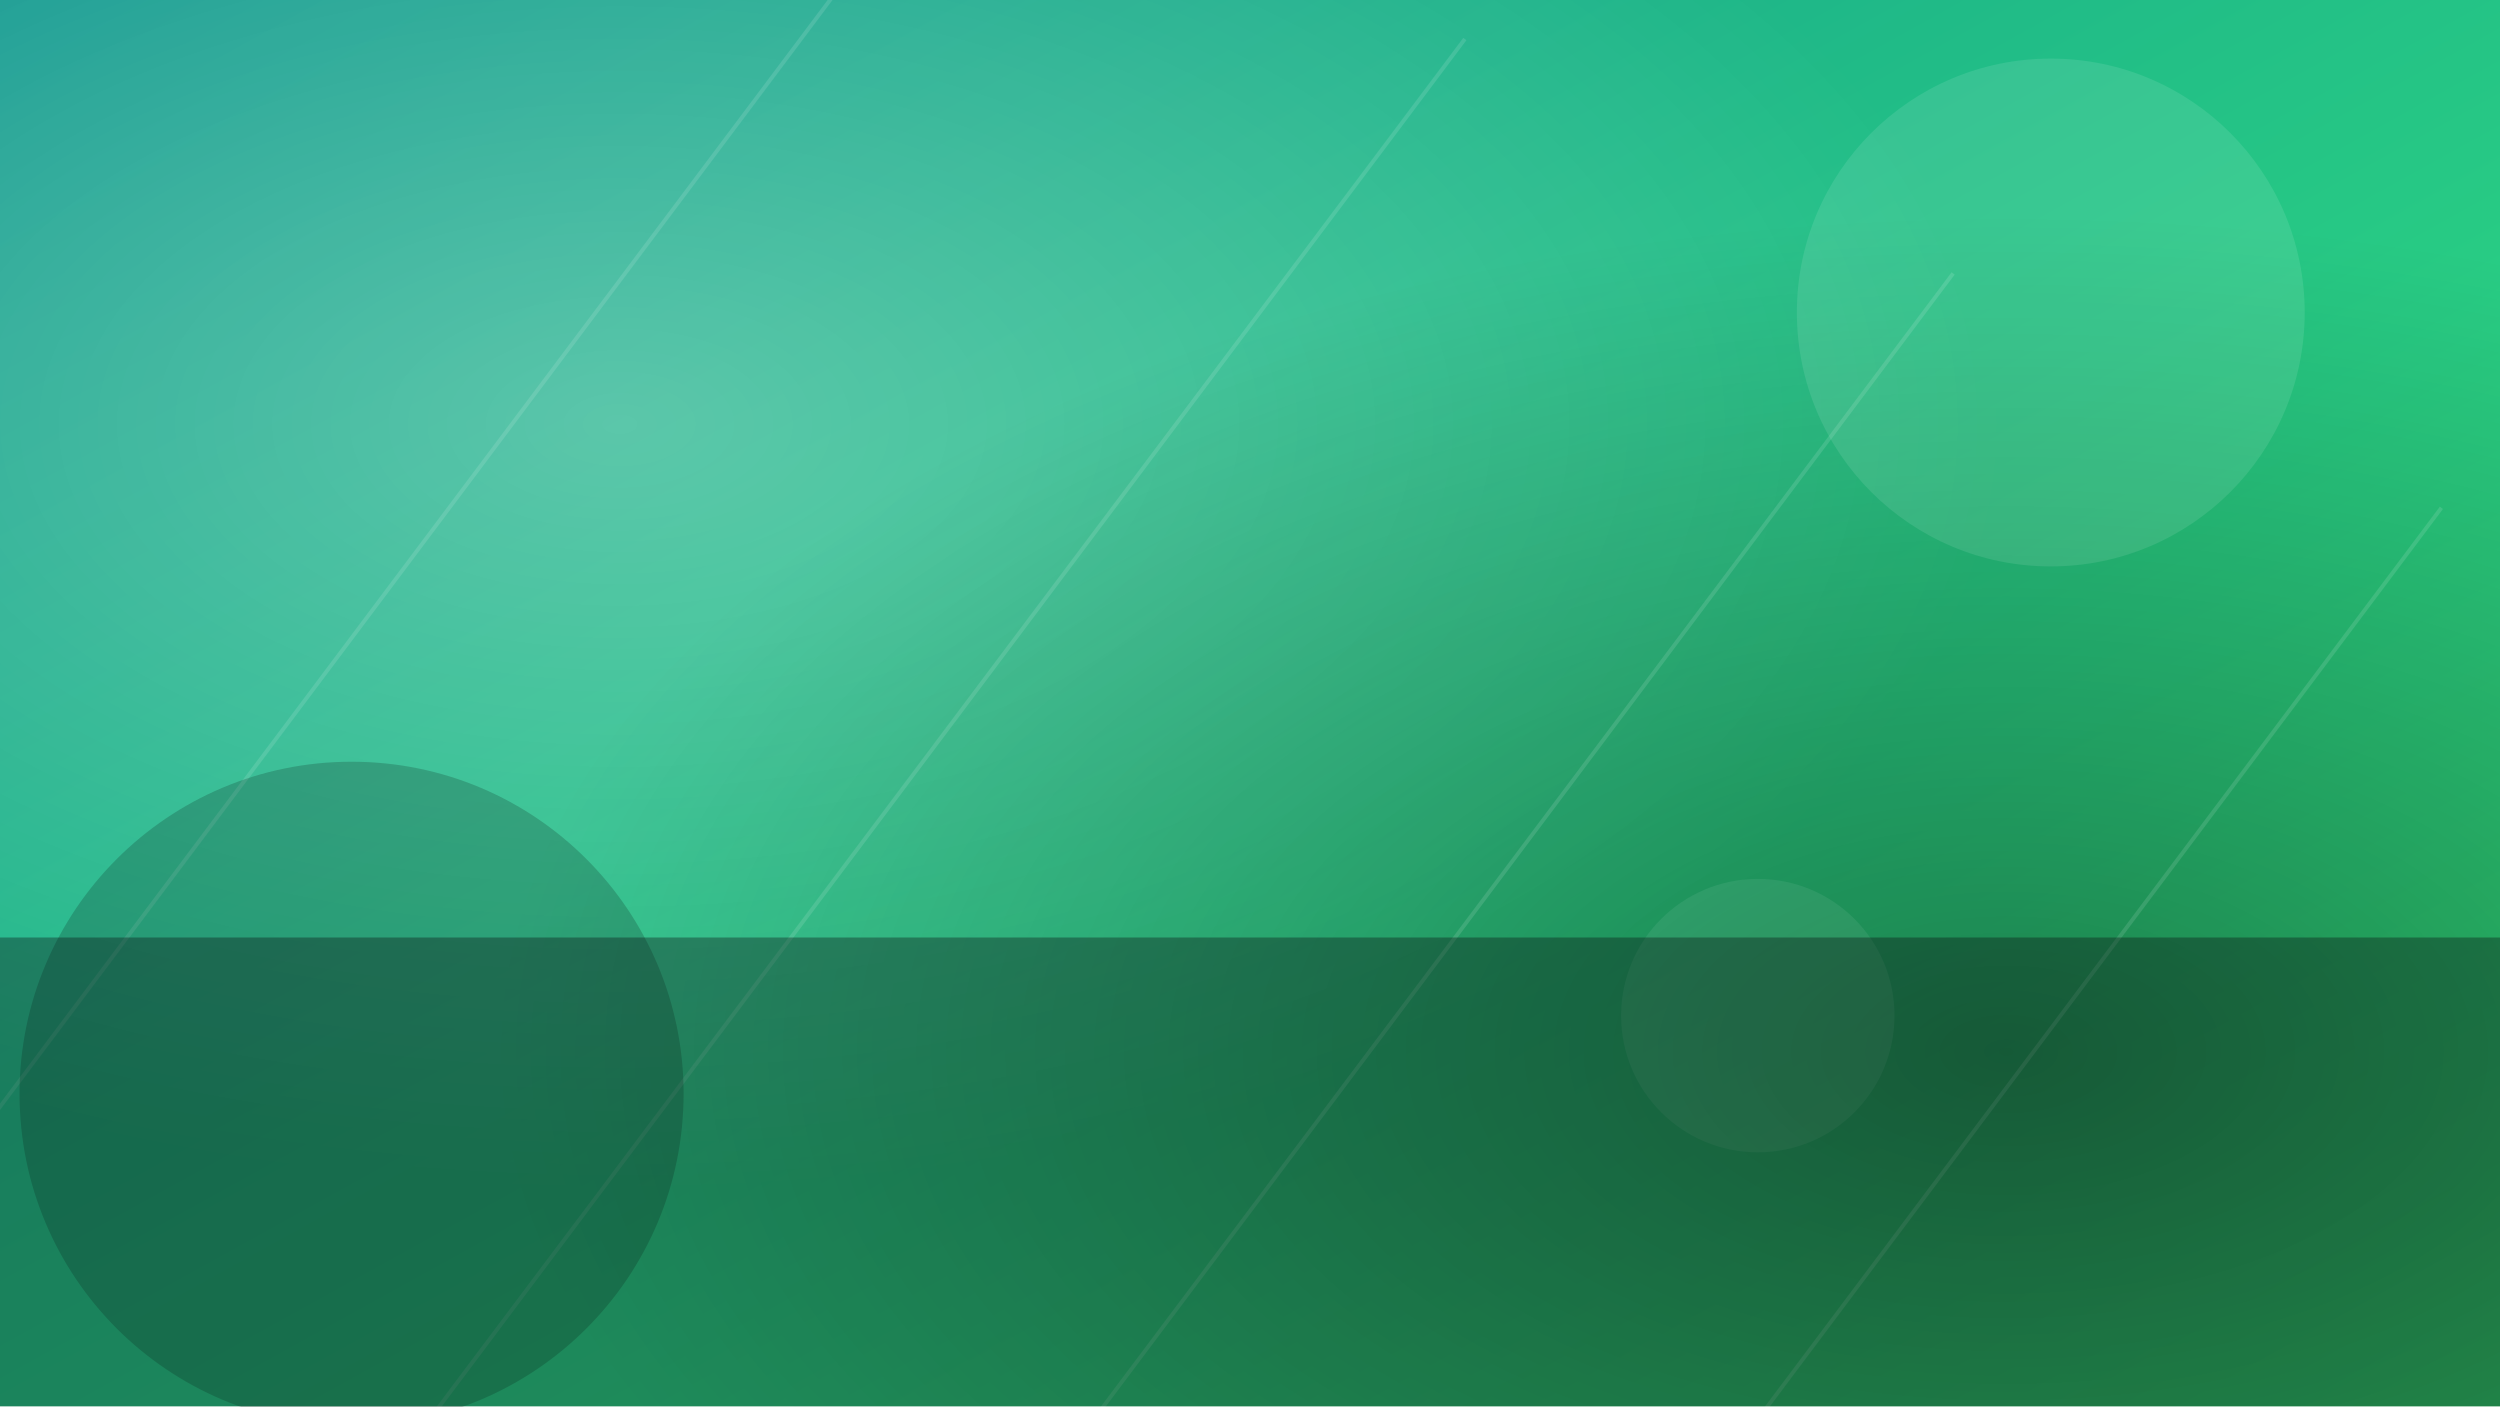
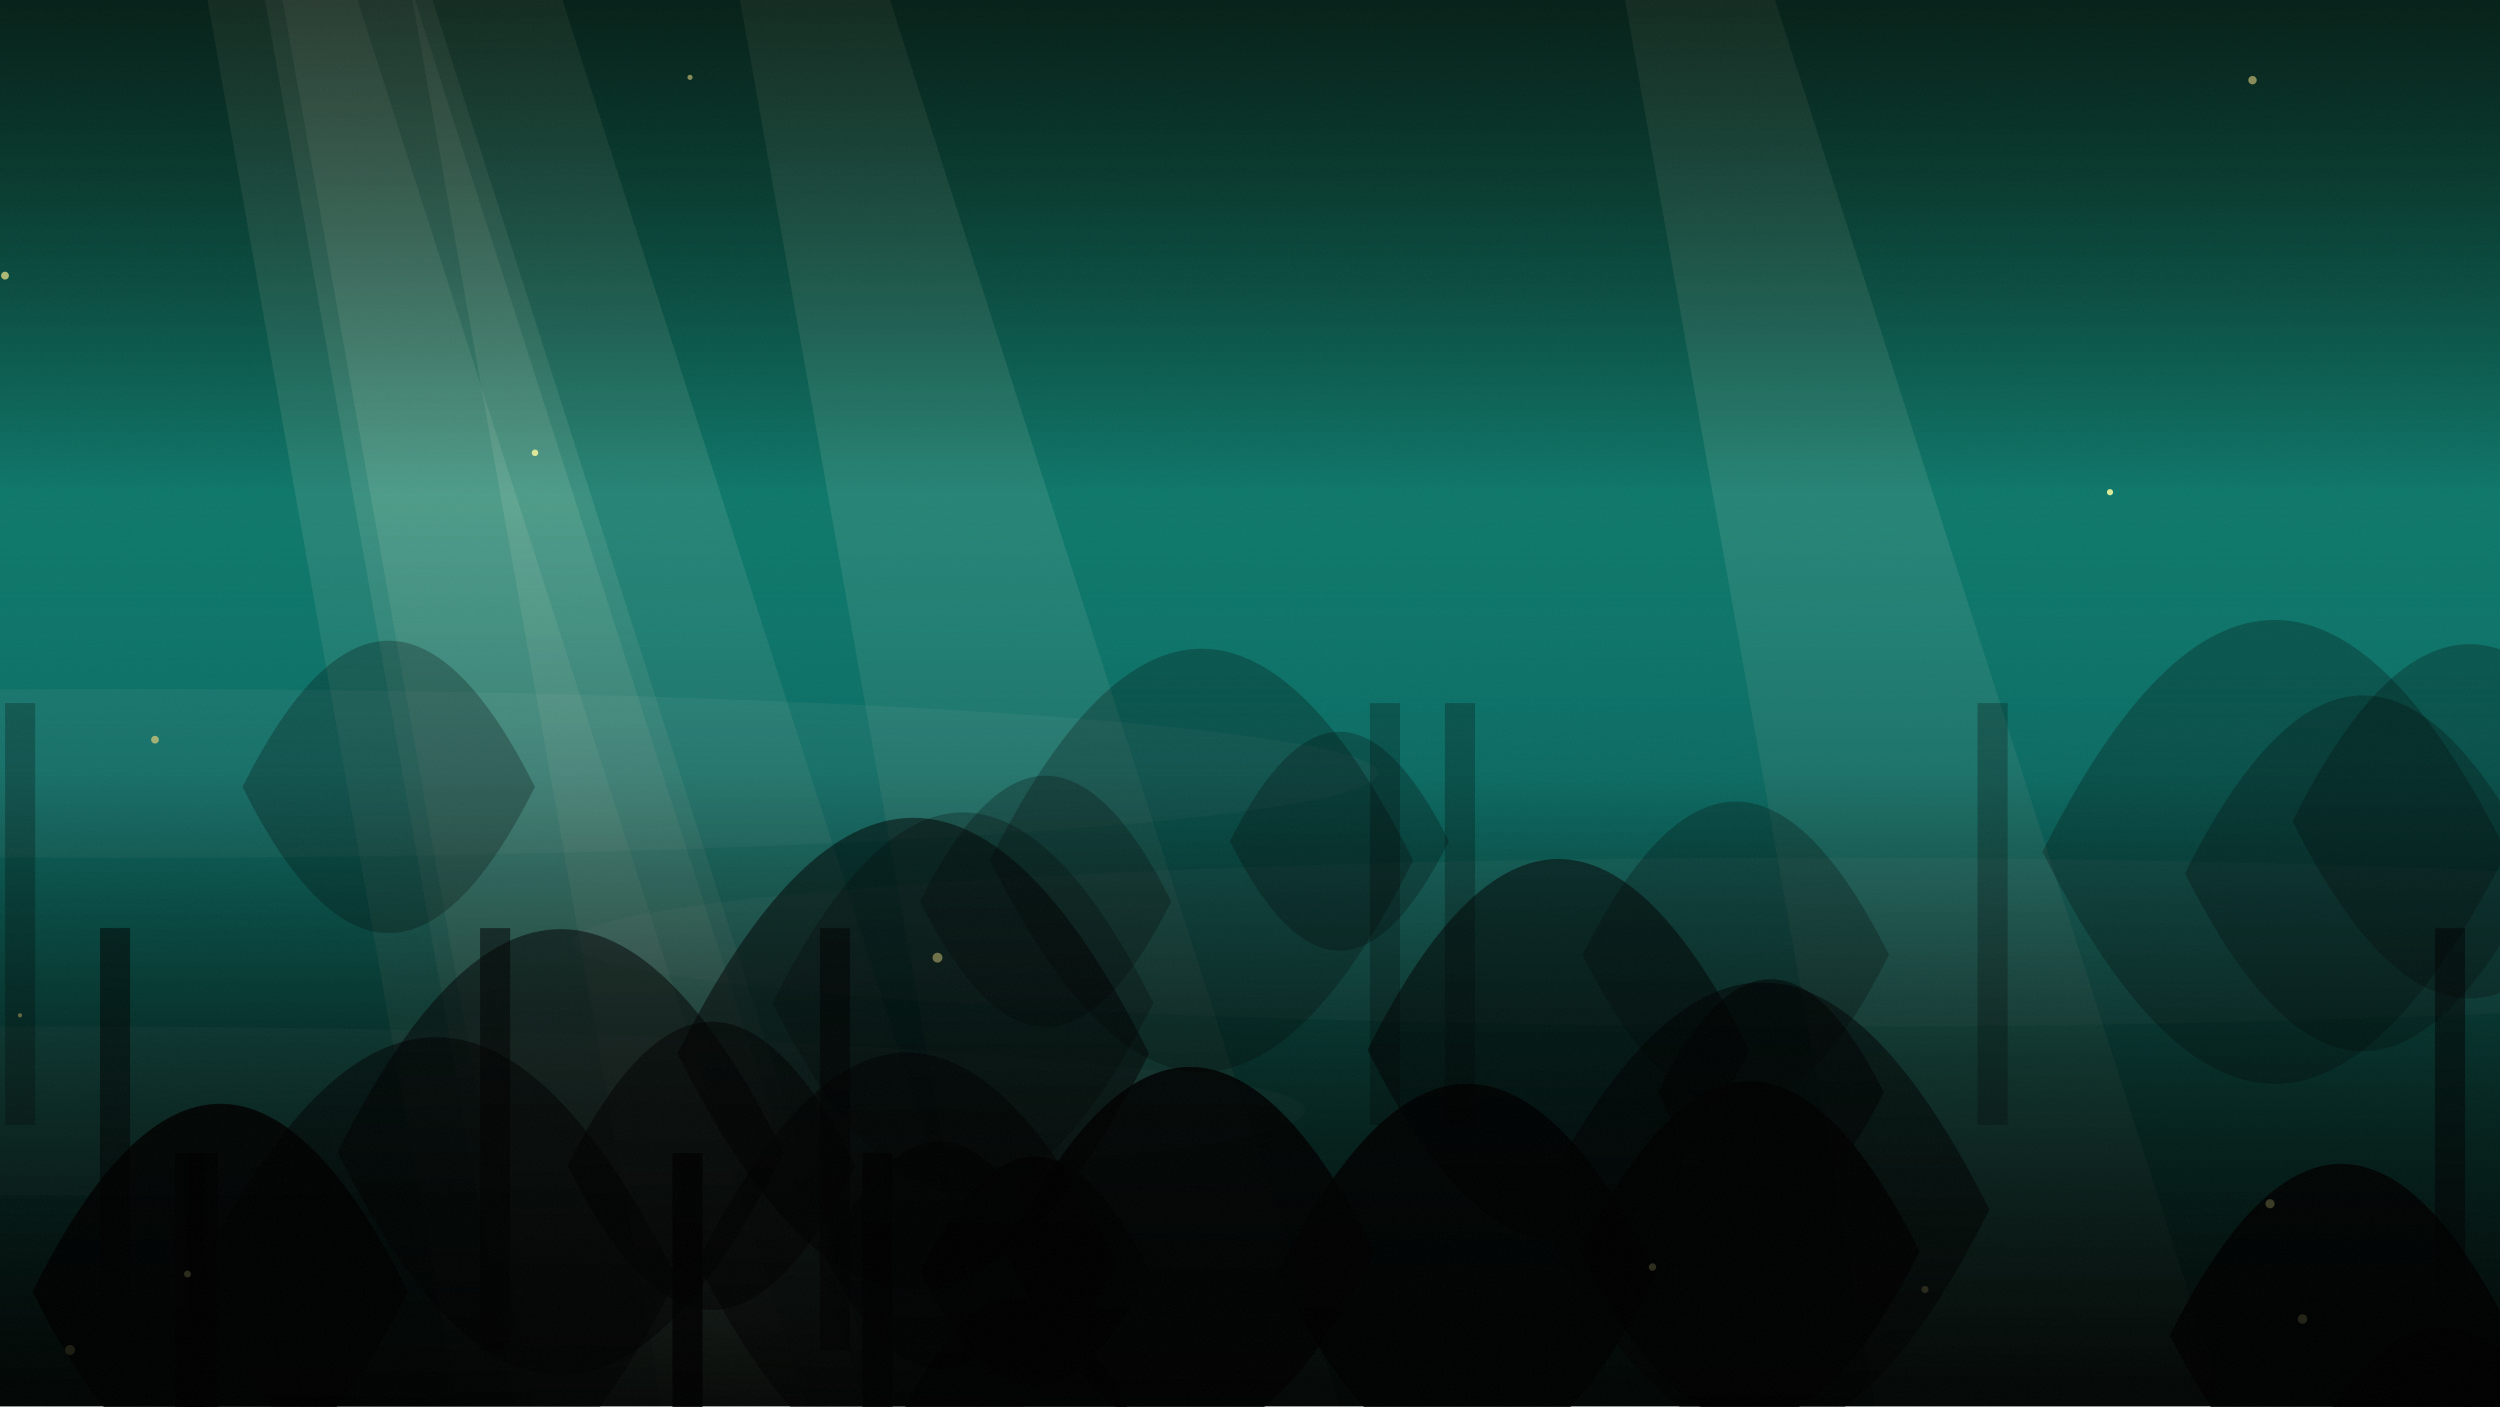
<svg xmlns="http://www.w3.org/2000/svg" width="1280" height="720" viewBox="0 0 1280 720">
  <defs>
-     <linearGradient id="bg" x1="0" y1="0" x2="1" y2="1">
-       <stop offset="0" stop-color="#11998e" />
-       <stop offset="1" stop-color="#38ef7d" />
+     <linearGradient id="sky" x1="0" y1="0" x2="0" y2="1">
+       <stop offset="0" stop-color="#0a3d2c" />
+       <stop offset="0.55" stop-color="#11998e" />
+       <stop offset="1" stop-color="#0a3d2c" />
    </linearGradient>
-     <radialGradient id="b1" cx=".25" cy=".3" r=".55">
-       <stop offset="0" stop-color="rgba(255,255,255,.28)" />
+     <radialGradient id="glow">
+       <stop offset="0" stop-color="rgba(255,255,255,.55)" />
      <stop offset="1" stop-color="rgba(255,255,255,0)" />
    </radialGradient>
-     <radialGradient id="b2" cx=".8" cy=".75" r=".6">
-       <stop offset="0" stop-color="rgba(0,0,0,.4)" />
-       <stop offset="1" stop-color="rgba(0,0,0,0)" />
+     <linearGradient id="sea" x1="0" y1="0" x2="0" y2="1">
+       <stop offset="0" stop-color="#11998e" />
+       <stop offset="1" stop-color="#0a3d2c" />
+     </linearGradient>
+     <radialGradient id="planet">
+       <stop offset="0" stop-color="#11998e" />
+       <stop offset="1" stop-color="#0a3d2c" />
    </radialGradient>
+     <linearGradient id="track" x1="0" y1="0" x2="0" y2="1">
+       <stop offset="0" stop-color="#8c2b23" />
+       <stop offset="1" stop-color="#4a1410" />
+     </linearGradient>
+     <linearGradient id="bw" x1="0" y1="0" x2="0" y2="1">
+       <stop offset="0" stop-color="#d8d8d8" />
+       <stop offset="1" stop-color="#2a2a2a" />
+     </linearGradient>
+     <linearGradient id="vig" x1="0" y1="0" x2="0" y2="1">
+       <stop offset="0" stop-color="rgba(0,0,0,.45)" />
+       <stop offset="0.35" stop-color="rgba(0,0,0,0)" />
+       <stop offset="0.72" stop-color="rgba(0,0,0,.55)" />
+       <stop offset="1" stop-color="rgba(0,0,0,.92)" />
+     </linearGradient>
+     <filter id="grain">
+       <feTurbulence type="fractalNoise" baseFrequency="0.9" numOctaves="2" stitchTiles="stitch" />
+       <feColorMatrix type="saturate" values="0" />
+       <feComponentTransfer>
+         <feFuncA type="linear" slope="0.06" />
+       </feComponentTransfer>
+     </filter>
  </defs>
-   <rect width="1280" height="720" fill="url(#bg)" />
-   <rect width="1280" height="720" fill="url(#b1)" />
-   <rect width="1280" height="720" fill="url(#b2)" />
-   <g opacity=".12" stroke="#fff" stroke-width="2">
-     <line x1="-100" y1="700" x2="500" y2="-100" />
-     <line x1="150" y1="820" x2="750" y2="20" />
-     <line x1="400" y1="940" x2="1000" y2="140" />
-     <line x1="650" y1="1060" x2="1250" y2="260" />
+   <g>
+     <rect width="1280" height="720" fill="url(#sky)" />
+     <polygon points="144.64,0 221.44,0 451.84,720 272.64,720" fill="rgba(255,255,220,.10)" />
+     <polygon points="211.2,0 288,0 518.4,720 339.2,720" fill="rgba(255,255,220,.10)" />
+     <polygon points="832,0 908.8,0 1139.2,720 960,720" fill="rgba(255,255,220,.10)" />
+     <polygon points="378.88,0 455.68,0 686.08,720 506.88,720" fill="rgba(255,255,220,.10)" />
+     <polygon points="135.68,0 212.48,0 442.88,720 263.68,720" fill="rgba(255,255,220,.10)" />
+     <polygon points="106.24,0 183.04,0 413.44,720 234.24,720" fill="rgba(255,255,220,.10)" />
+     <ellipse cx="65.28" cy="396" rx="640" ry="43.2" fill="rgba(255,255,255,.07)" />
+     <ellipse cx="933.12" cy="482.4" rx="640" ry="43.2" fill="rgba(255,255,255,.07)" />
+     <ellipse cx="28.16" cy="568.8" rx="640" ry="43.2" fill="rgba(255,255,255,.07)" />
+     <path d="M629.76 430.704 q56.038 -112.077 112.077 0 q-56.038 112.077 -112.077 0z" fill="rgba(0,0,0,.25)" />
+     <path d="M1045.76 436.176 q118.784 -237.568 237.568 0 q-118.784 237.568 -237.568 0z" fill="rgba(0,0,0,.25)" />
+     <path d="M395.52 513.504 q97.51 -195.021 195.021 0 q-97.51 195.021 -195.021 0z" fill="rgba(0,0,0,.25)" />
+     <path d="M1173.76 420.48 q90.675 -181.35 181.35 0 q-90.675 181.35 -181.35 0z" fill="rgba(0,0,0,.25)" />
+     <path d="M471.04 461.52 q64.333 -128.666 128.666 0 q-64.333 128.666 -128.666 0z" fill="rgba(0,0,0,.25)" />
+     <path d="M810.24 488.88 q78.464 -156.928 156.928 0 q-78.464 156.928 -156.928 0z" fill="rgba(0,0,0,.25)" />
+     <path d="M506.88 440.496 q108.339 -216.678 216.678 0 q-108.339 216.678 -216.678 0z" fill="rgba(0,0,0,.25)" />
+     <path d="M1118.72 447.12 q91.059 -182.118 182.118 0 q-91.059 182.118 -182.118 0z" fill="rgba(0,0,0,.25)" />
+     <path d="M124.16 402.912 q74.854 -149.709 149.709 0 q-74.854 149.709 -149.709 0z" fill="rgba(0,0,0,.25)" />
+     <rect x="701.4" y="360.0" width="15.4" height="216.0" fill="rgba(0,0,0,.25)" />
+     <rect x="1012.5" y="360.0" width="15.4" height="216.0" fill="rgba(0,0,0,.25)" />
+     <rect x="2.6" y="360.0" width="15.4" height="216.0" fill="rgba(0,0,0,.25)" />
+     <rect x="739.8" y="360.0" width="15.4" height="216.0" fill="rgba(0,0,0,.25)" />
+     <path d="M172.8 589.968 q114.253 -228.506 228.506 0 q-114.253 228.506 -228.506 0z" fill="rgba(0,0,0,.5)" />
+     <path d="M357.12 646.272 q107.341 -214.682 214.682 0 q-107.341 214.682 -214.682 0z" fill="rgba(0,0,0,.5)" />
+     <path d="M848.64 559.296 q57.958 -115.917 115.917 0 q-57.958 115.917 -115.917 0z" fill="rgba(0,0,0,.5)" />
+     <path d="M422.4 642.816 q58.496 -116.992 116.992 0 q-58.496 116.992 -116.992 0z" fill="rgba(0,0,0,.5)" />
+     <path d="M700.16 537.552 q97.741 -195.482 195.482 0 q-97.741 195.482 -195.482 0z" fill="rgba(0,0,0,.5)" />
+     <path d="M99.84 654.336 q123.315 -246.63 246.63 0 q-123.315 246.63 -246.63 0z" fill="rgba(0,0,0,.5)" />
+     <path d="M346.88 539.424 q120.704 -241.408 241.408 0 q-120.704 241.408 -241.408 0z" fill="rgba(0,0,0,.5)" />
+     <path d="M290.56 596.88 q73.779 -147.558 147.558 0 q-73.779 147.558 -147.558 0z" fill="rgba(0,0,0,.5)" />
+     <path d="M785.92 619.344 q116.326 -232.653 232.653 0 q-116.326 232.653 -232.653 0z" fill="rgba(0,0,0,.5)" />
+     <rect x="245.8" y="475.2" width="15.4" height="216.0" fill="rgba(0,0,0,.5)" />
+     <rect x="1246.7" y="475.2" width="15.4" height="216.0" fill="rgba(0,0,0,.5)" />
+     <rect x="51.2" y="475.2" width="15.4" height="216.0" fill="rgba(0,0,0,.5)" />
+     <rect x="419.8" y="475.2" width="15.4" height="216.0" fill="rgba(0,0,0,.5)" />
+     <path d="M654.08 652.032 q97.126 -194.253 194.253 0 q-97.126 194.253 -194.253 0z" fill="rgba(0,0,0,.82)" />
+     <path d="M514.56 640.944 q94.669 -189.338 189.338 0 q-94.669 189.338 -189.338 0z" fill="rgba(0,0,0,.82)" />
+     <path d="M471.04 651.024 q58.803 -117.606 117.606 0 q-58.803 117.606 -117.606 0z" fill="rgba(0,0,0,.82)" />
+     <path d="M808.96 640.656 q86.912 -173.824 173.824 0 q-86.912 173.824 -173.824 0z" fill="rgba(0,0,0,.82)" />
+     <path d="M1111.04 683.568 q87.68 -175.36 175.36 0 q-87.68 175.36 -175.36 0z" fill="rgba(0,0,0,.82)" />
+     <path d="M462.08 723.024 q58.189 -116.378 116.378 0 q-58.189 116.378 -116.378 0z" fill="rgba(0,0,0,.82)" />
+     <path d="M1254.4 732.096 q73.088 -146.176 146.176 0 q-73.088 146.176 -146.176 0z" fill="rgba(0,0,0,.82)" />
+     <path d="M16.64 661.248 q96.128 -192.256 192.256 0 q-96.128 192.256 -192.256 0z" fill="rgba(0,0,0,.82)" />
+     <path d="M1173.76 755.712 q76.16 -152.32 152.32 0 q-76.16 152.32 -152.32 0z" fill="rgba(0,0,0,.82)" />
+     <rect x="441.6" y="590.4" width="15.4" height="216.0" fill="rgba(0,0,0,.82)" />
+     <rect x="96.0" y="590.4" width="15.4" height="216.0" fill="rgba(0,0,0,.82)" />
+     <rect x="89.6" y="590.4" width="15.4" height="216.0" fill="rgba(0,0,0,.82)" />
+     <rect x="344.3" y="590.4" width="15.4" height="216.0" fill="rgba(0,0,0,.82)" />
+     <circle cx="2.56" cy="141.12" r="2.022" fill="rgba(255,255,160,.85)" />
+     <circle cx="35.84" cy="691.2" r="2.562" fill="rgba(255,255,160,.85)" />
+     <circle cx="10.24" cy="519.84" r="1.088" fill="rgba(255,255,160,.85)" />
+     <circle cx="985.6" cy="660.24" r="1.814" fill="rgba(255,255,160,.85)" />
+     <circle cx="79.36" cy="378.72" r="1.99" fill="rgba(255,255,160,.85)" />
+     <circle cx="1162.24" cy="616.32" r="2.332" fill="rgba(255,255,160,.85)" />
+     <circle cx="846.08" cy="648.72" r="1.911" fill="rgba(255,255,160,.85)" />
+     <circle cx="353.28" cy="39.6" r="1.322" fill="rgba(255,255,160,.85)" />
+     <circle cx="1080.32" cy="252" r="1.592" fill="rgba(255,255,160,.85)" />
+     <circle cx="96" cy="652.32" r="1.742" fill="rgba(255,255,160,.85)" />
+     <circle cx="1153.28" cy="41.04" r="2.152" fill="rgba(255,255,160,.85)" />
+     <circle cx="480" cy="490.32" r="2.53" fill="rgba(255,255,160,.85)" />
+     <circle cx="1178.88" cy="675.36" r="2.433" fill="rgba(255,255,160,.85)" />
+     <circle cx="273.92" cy="231.84" r="1.689" fill="rgba(255,255,160,.85)" />
  </g>
-   <circle cx="1050" cy="160" r="130" fill="rgba(255,255,255,.10)" />
-   <circle cx="180" cy="560" r="170" fill="rgba(0,0,0,.18)" />
-   <circle cx="900" cy="520" r="70" fill="rgba(255,255,255,.07)" />
-   <rect x="0" y="480" width="1280" height="240" fill="rgba(10,12,16,.35)" />
+   <rect width="1280" height="720" fill="url(#vig)" />
+   <rect width="1280" height="720" filter="url(#grain)" opacity=".45" />
</svg>
